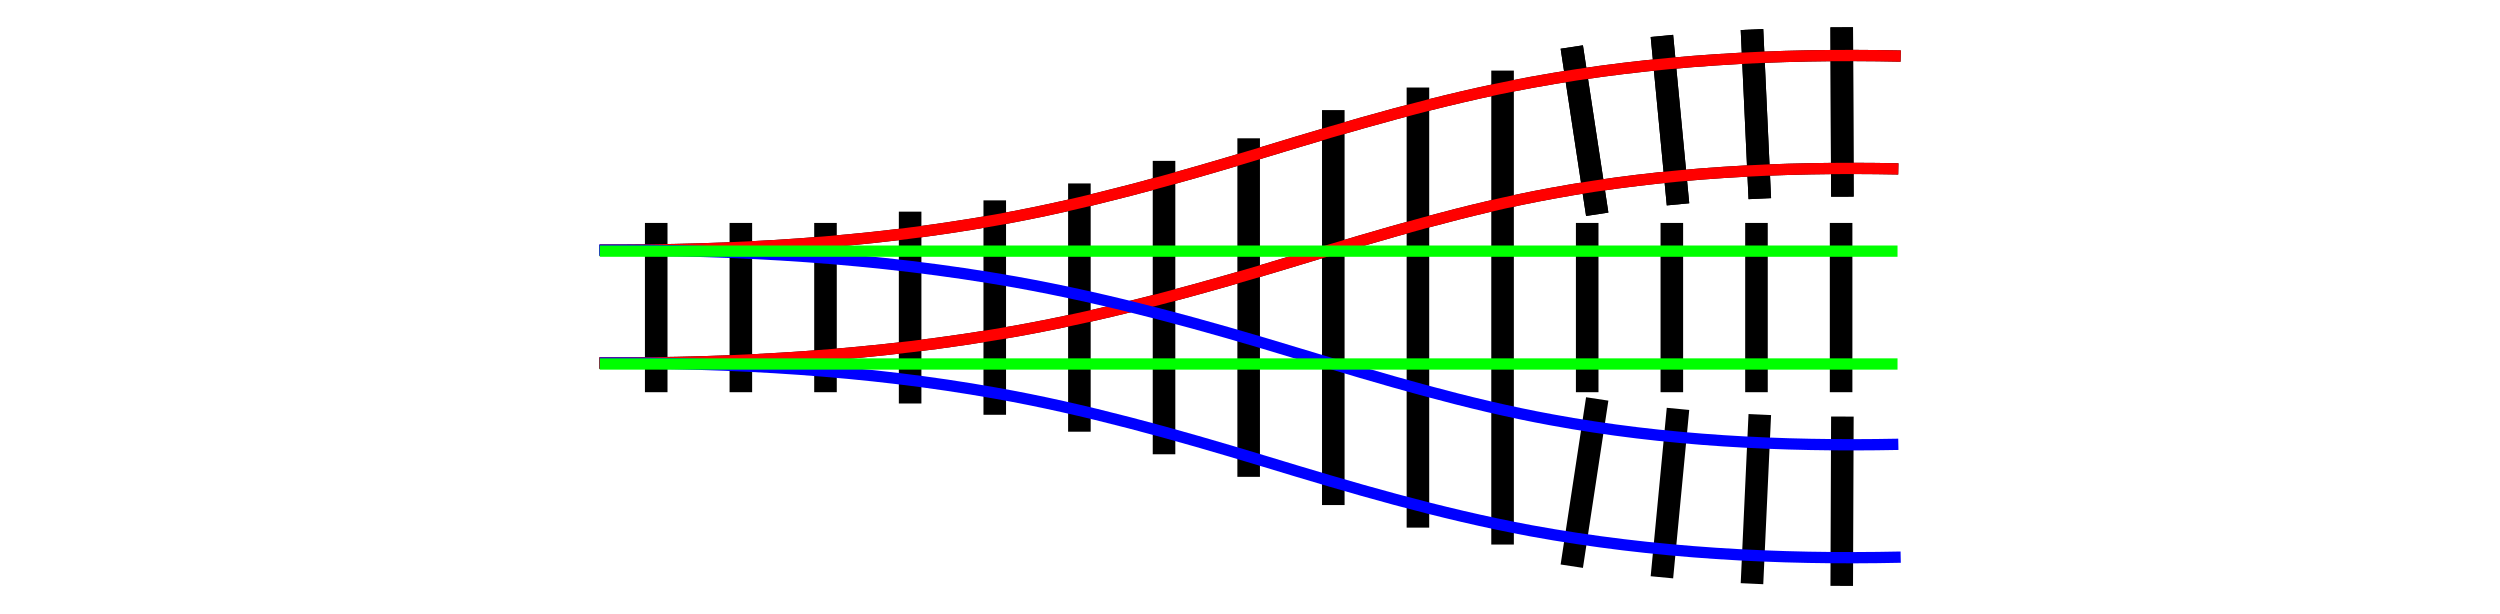
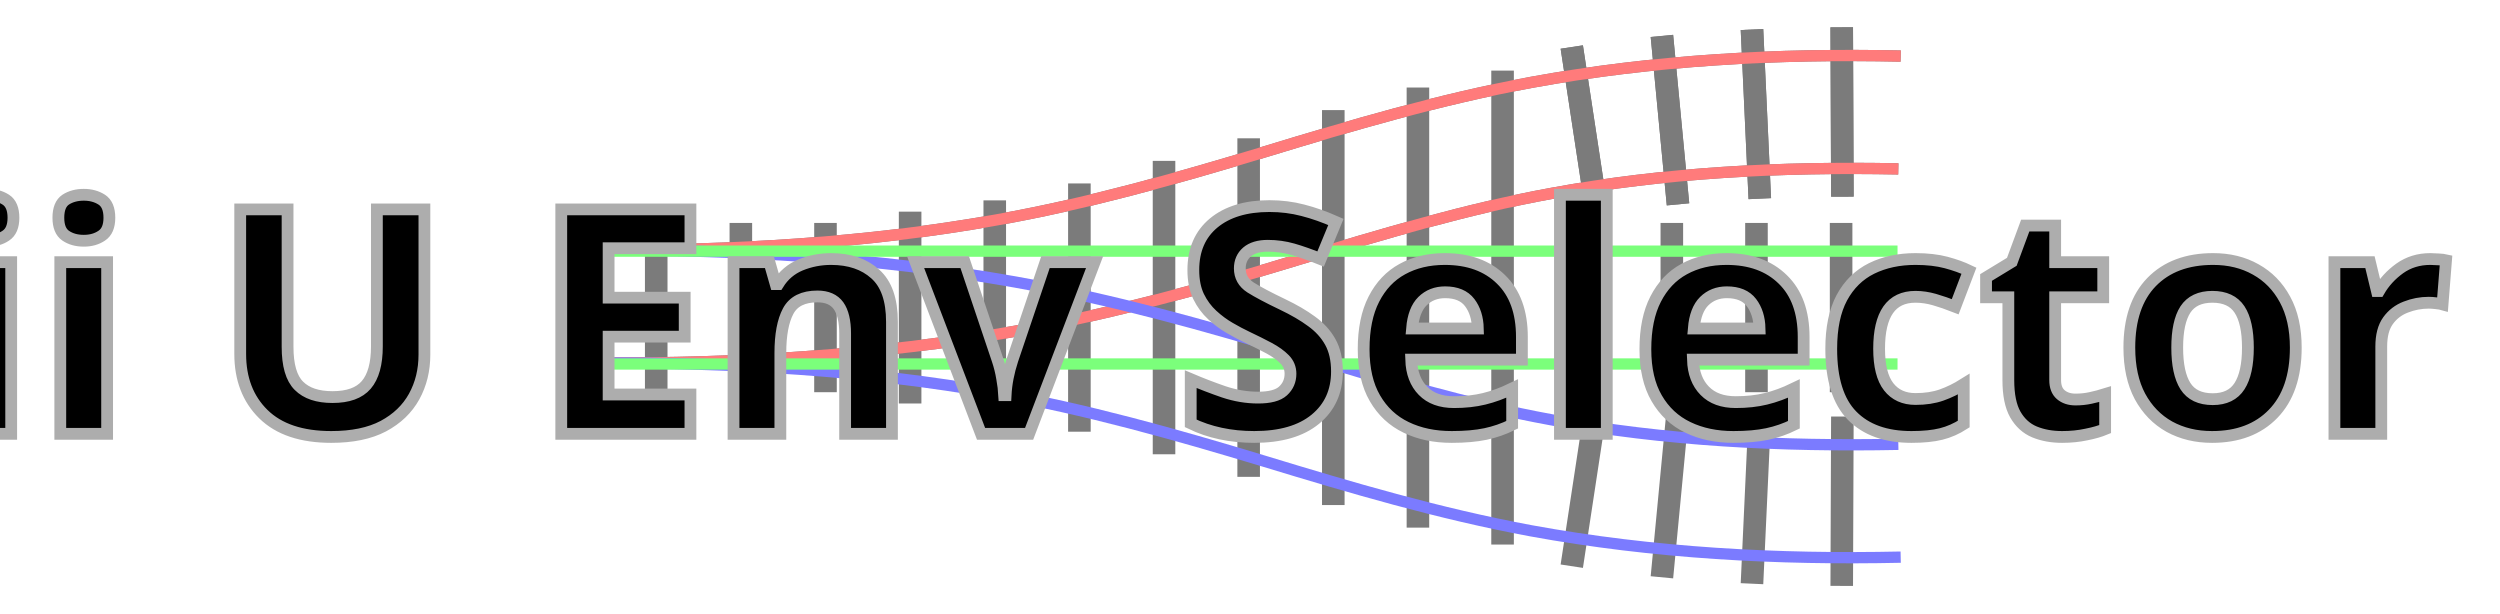
<svg xmlns="http://www.w3.org/2000/svg" width="848" height="208" viewBox="0 0 224.367 55.033" version="1.1" id="svg412">
  <defs id="defs409">
    </defs>
  <g id="layer1">
-     <g id="g4943" transform="matrix(0.5063795,0,0,0.5063795,47.24679,3.297261)">
+     <g id="g4943" transform="matrix(0.5063795,0,0,0.5063795,47.24679,3.297261)" style="opacity:0.519">
      <path style="fill:none;fill-opacity:1;fill-rule:evenodd;stroke:#000000;stroke-width:4;stroke-linecap:butt;stroke-linejoin:miter;stroke-dasharray:none;stroke-opacity:1" d="M 23,63 V 33" id="path2399" />
      <path style="fill:none;fill-opacity:1;fill-rule:evenodd;stroke:#000000;stroke-width:4;stroke-linecap:butt;stroke-linejoin:miter;stroke-dasharray:none;stroke-opacity:1" d="M 38,63 V 33" id="path2401" />
      <path style="fill:none;fill-opacity:1;fill-rule:evenodd;stroke:#000000;stroke-width:4;stroke-linecap:butt;stroke-linejoin:miter;stroke-dasharray:none;stroke-opacity:1" d="M 53,63 V 33" id="path2403" />
      <path style="fill:none;fill-opacity:1;fill-rule:evenodd;stroke:#000000;stroke-width:4;stroke-linecap:butt;stroke-linejoin:miter;stroke-dasharray:none;stroke-opacity:1" d="M 68,65 V 31" id="path2405" />
      <path style="fill:none;fill-opacity:1;fill-rule:evenodd;stroke:#000000;stroke-width:4;stroke-linecap:butt;stroke-linejoin:miter;stroke-dasharray:none;stroke-opacity:1" d="M 83,67 V 29" id="path2407" />
      <path style="fill:none;fill-opacity:1;fill-rule:evenodd;stroke:#000000;stroke-width:4;stroke-linecap:butt;stroke-linejoin:miter;stroke-dasharray:none;stroke-opacity:1" d="M 98,70 V 26" id="path2409" />
      <path style="fill:none;fill-opacity:1;fill-rule:evenodd;stroke:#000000;stroke-width:4;stroke-linecap:butt;stroke-linejoin:miter;stroke-dasharray:none;stroke-opacity:1" d="M 113,74 V 22" id="path2411" />
      <path style="fill:none;fill-opacity:1;fill-rule:evenodd;stroke:#000000;stroke-width:4;stroke-linecap:butt;stroke-linejoin:miter;stroke-dasharray:none;stroke-opacity:1" d="M 128,78 V 18" id="path2413" />
      <path style="fill:none;fill-opacity:1;fill-rule:evenodd;stroke:#000000;stroke-width:4;stroke-linecap:butt;stroke-linejoin:miter;stroke-dasharray:none;stroke-opacity:1" d="M 173,90 V 6" id="path2419" />
      <path style="fill:none;fill-opacity:1;fill-rule:evenodd;stroke:#000000;stroke-width:4;stroke-linecap:butt;stroke-linejoin:miter;stroke-dasharray:none;stroke-opacity:1" d="M 158,87 V 9" id="path2417" />
      <path style="fill:none;fill-opacity:1;fill-rule:evenodd;stroke:#000000;stroke-width:4;stroke-linecap:butt;stroke-linejoin:miter;stroke-dasharray:none;stroke-opacity:1" d="M 143,83 V 13" id="path2415" />
      <g id="g2368" transform="translate(3,18)" class="UnoptimicedTransforms">
        <path style="fill:none;fill-rule:evenodd;stroke:#000000;stroke-width:2;stroke-linecap:butt;stroke-linejoin:miter;stroke-dasharray:none;stroke-opacity:1" d="M 9.983,19.827 C 33.649,19.912 57.191,18.595 80.106,14.502 L 80.106,14.502 C 96.028,11.69 111.867,7.244 127.816,2.409 L 127.816,2.409 C 143.064,-2.24 158.705,-6.873 175.043,-9.903 196.809,-13.888 218.823,-15.046 240.561,-14.574" id="path2130" />
        <path style="fill:none;fill-rule:evenodd;stroke:#000000;stroke-width:2;stroke-linecap:butt;stroke-linejoin:miter;stroke-dasharray:none;stroke-opacity:1" d="M 9.897,39.827 C 34.379,39.948 59.116,38.528 83.606,34.193 L 83.606,34.193 C 100.794,31.12 117.404,26.488 133.631,21.545 L 133.631,21.545 C 148.812,16.947 163.722,12.492 178.663,9.766 198.708,6.055 219.376,5.006 240.143,5.422" id="path2235" />
        <path id="path2286" style="fill:#00187b;stroke:#000000" d="M 20.545,15.848 C 20.545,15.863 20.533,15.876 20.518,15.876 20.502,15.876 20.49,15.864 20.49,15.849 20.489,15.833 20.502,15.82 20.517,15.82 20.532,15.82 20.545,15.832 20.545,15.848 Z" />
        <path style="fill:none;fill-rule:evenodd;stroke:#000000;stroke-width:4;stroke-linecap:butt;stroke-linejoin:miter;stroke-dasharray:none;stroke-opacity:1" d="M 186.778,13.465 182.267,-16.178" id="path2318" />
        <path style="fill:none;fill-rule:evenodd;stroke:#000000;stroke-width:4;stroke-linecap:butt;stroke-linejoin:miter;stroke-dasharray:none;stroke-opacity:1" d="M 201.094,11.704 198.242,-18.148" id="path2320" />
        <path style="fill:none;fill-rule:evenodd;stroke:#000000;stroke-width:4;stroke-linecap:butt;stroke-linejoin:miter;stroke-dasharray:none;stroke-opacity:1" d="M 215.591,10.696 214.205,-19.28" id="path2322" />
        <path style="fill:none;fill-rule:evenodd;stroke:#000000;stroke-width:4;stroke-linecap:butt;stroke-linejoin:miter;stroke-dasharray:none;stroke-opacity:1" d="M 230.226,10.342 230.112,-19.673" id="path2324" />
      </g>
      <path style="fill:none;fill-rule:evenodd;stroke:none;stroke-width:1px;stroke-linecap:butt;stroke-linejoin:miter;stroke-opacity:1" d="M 12.794,47.827 C 132.826,48.322 137.776,11.199 243.206,13.426" id="path4359" transform="translate(0.2474909)" class="UnoptimicedTransforms" />
      <g id="g4481" transform="translate(3,38)" class="UnoptimicedTransforms">
        <path style="fill:none;fill-rule:evenodd;stroke:#000000;stroke-width:4;stroke-linecap:butt;stroke-linejoin:miter;stroke-dasharray:none;stroke-opacity:1" d="M 186.778,-6.535 182.267,-36.178" id="path4473" />
        <path style="fill:none;fill-rule:evenodd;stroke:#000000;stroke-width:4;stroke-linecap:butt;stroke-linejoin:miter;stroke-dasharray:none;stroke-opacity:1" d="M 201.094,-8.296 198.242,-38.148" id="path4475" />
        <path style="fill:none;fill-rule:evenodd;stroke:#000000;stroke-width:4;stroke-linecap:butt;stroke-linejoin:miter;stroke-dasharray:none;stroke-opacity:1" d="M 215.591,-9.304 214.205,-39.28" id="path4477" />
        <path style="fill:none;fill-rule:evenodd;stroke:#000000;stroke-width:4;stroke-linecap:butt;stroke-linejoin:miter;stroke-dasharray:none;stroke-opacity:1" d="M 230.226,-9.658 230.112,-39.673" id="path4479" />
        <path style="fill:none;fill-rule:evenodd;stroke:#ff0000;stroke-width:2;stroke-linecap:butt;stroke-linejoin:miter;stroke-dasharray:none;stroke-opacity:1" d="M 9.983,-0.173 C 33.649,-0.088 57.191,-1.405 80.106,-5.498 L 80.106,-5.498 C 96.028,-8.31 111.867,-12.756 127.816,-17.591 L 127.816,-17.591 C 143.064,-22.24 158.705,-26.873 175.043,-29.903 196.809,-33.888 218.823,-35.046 240.561,-34.574" id="path4467" />
        <path style="fill:none;fill-rule:evenodd;stroke:#ff0000;stroke-width:2;stroke-linecap:butt;stroke-linejoin:miter;stroke-dasharray:none;stroke-opacity:1" d="M 9.897,19.827 C 34.379,19.948 59.116,18.528 83.606,14.193 L 83.606,14.193 C 100.794,11.12 117.404,6.488 133.631,1.545 L 133.631,1.545 C 148.812,-3.053 163.722,-7.508 178.663,-10.234 198.708,-13.945 219.376,-14.994 240.143,-14.578" id="path4469" />
        <path id="path4471" style="fill:#00187b;stroke:#000000" d="M 20.545,-4.152 C 20.545,-4.137 20.533,-4.124 20.518,-4.124 20.502,-4.124 20.49,-4.136 20.49,-4.151 20.489,-4.167 20.502,-4.18 20.517,-4.18 20.532,-4.18 20.545,-4.168 20.545,-4.152 Z" />
      </g>
      <path style="fill:none;fill-rule:evenodd;stroke:none;stroke-width:1px;stroke-linecap:butt;stroke-linejoin:miter;stroke-opacity:1" d="M 12.794,47.827 C 132.826,48.322 137.776,11.199 243.206,13.426" id="path4487" transform="matrix(1,0,0,-1,0.2469968,95.65714)" class="UnoptimicedTransforms" />
      <g id="g4503" transform="translate(3,44)" class="UnoptimicedTransforms">
        <path style="fill:none;fill-rule:evenodd;stroke:#000000;stroke-width:4;stroke-linecap:butt;stroke-linejoin:miter;stroke-dasharray:none;stroke-opacity:1" d="M 230.112,53.33 230.226,23.315" id="path4501" />
        <path style="fill:none;fill-rule:evenodd;stroke:#000000;stroke-width:4;stroke-linecap:butt;stroke-linejoin:miter;stroke-dasharray:none;stroke-opacity:1" d="M 214.205,52.937 215.59,22.961" id="path4499" />
        <path style="fill:none;fill-rule:evenodd;stroke:#000000;stroke-width:4;stroke-linecap:butt;stroke-linejoin:miter;stroke-dasharray:none;stroke-opacity:1" d="M 198.242,51.805 201.093,21.953" id="path4497" />
        <path style="fill:none;fill-rule:evenodd;stroke:#000000;stroke-width:4;stroke-linecap:butt;stroke-linejoin:miter;stroke-dasharray:none;stroke-opacity:1" d="M 182.267,49.835 186.777,20.192" id="path4495" />
        <path style="fill:none;fill-rule:evenodd;stroke:#0000ff;stroke-width:2;stroke-linecap:butt;stroke-linejoin:miter;stroke-dasharray:none;stroke-opacity:1" d="M 9.896,-6.17 C 34.378,-6.291 59.115,-4.871 83.606,-0.536 L 83.606,-0.536 C 100.793,2.538 117.404,7.169 133.63,12.112 L 133.63,12.112 C 148.812,16.71 163.721,21.165 178.663,23.891 198.708,27.602 219.376,28.651 240.143,28.235" id="path4489" />
        <path style="fill:none;fill-rule:evenodd;stroke:#0000ff;stroke-width:2;stroke-linecap:butt;stroke-linejoin:miter;stroke-dasharray:none;stroke-opacity:1" d="M 9.982,13.83 C 33.648,13.745 57.19,15.063 80.105,19.155 L 80.105,19.155 C 96.027,21.967 111.866,26.413 127.815,31.248 L 127.815,31.248 C 143.064,35.897 158.705,40.53 175.042,43.561 196.809,47.545 218.823,48.703 240.56,48.231" id="path4491" />
        <path id="path4493" style="fill:#00187b;stroke:#000000" d="M 20.97,-10.034 C 20.97,-10.019 20.957,-10.006 20.941,-10.007 20.925,-10.007 20.912,-10.02 20.912,-10.035 20.912,-10.051 20.925,-10.063 20.942,-10.063 20.958,-10.062 20.971,-10.05 20.97,-10.034 Z" />
      </g>
      <path style="fill:none;fill-opacity:1;fill-rule:evenodd;stroke:#000000;stroke-width:4;stroke-linecap:butt;stroke-linejoin:miter;stroke-dasharray:none;stroke-opacity:1" d="M 188,63 V 33" id="path2421" />
      <path style="fill:none;fill-opacity:1;fill-rule:evenodd;stroke:#000000;stroke-width:4;stroke-linecap:butt;stroke-linejoin:miter;stroke-dasharray:none;stroke-opacity:1" d="M 203,63 V 33" id="path2423" />
      <path style="fill:none;fill-opacity:1;fill-rule:evenodd;stroke:#000000;stroke-width:4;stroke-linecap:butt;stroke-linejoin:miter;stroke-dasharray:none;stroke-opacity:1" d="M 218,63 V 33" id="path2425" />
      <path style="fill:none;fill-opacity:1;fill-rule:evenodd;stroke:#000000;stroke-width:4;stroke-linecap:butt;stroke-linejoin:miter;stroke-dasharray:none;stroke-opacity:1" d="M 233,63 V 33" id="path2427" />
      <path style="fill:none;fill-opacity:1;fill-rule:evenodd;stroke:#00ff00;stroke-width:2;stroke-linecap:butt;stroke-linejoin:miter;stroke-dasharray:none;stroke-opacity:1" d="M 13,38 H 243" id="path2393" />
      <path style="fill:none;fill-opacity:1;fill-rule:evenodd;stroke:#00ff00;stroke-width:2;stroke-linecap:butt;stroke-linejoin:miter;stroke-dasharray:none;stroke-opacity:1" d="M 13,58 H 243" id="path2395" />
      <circle id="circle2397" style="fill:#00187b;fill-opacity:1;stroke:#000000" cx="23.596" cy="34.083" r="0.028" />
    </g>
+     <text xml:space="preserve" style="font-size:28.222px;line-height:125%;font-family:'Noto Color Emoji';-inkscape-font-specification:'Noto Color Emoji';letter-spacing:0px;word-spacing:0px;opacity:1;fill:#000000;fill-opacity:1;stroke:#adadad;stroke-width:1.058;stroke-linecap:butt;stroke-linejoin:miter;stroke-dasharray:none;stroke-opacity:1" x="112.056" y="38.933" id="text5502">
+       <tspan style="font-style:normal;font-variant:normal;font-weight:bold;font-stretch:normal;font-size:28.222px;font-family:Oswald;-inkscape-font-specification:'Oswald Bold';font-variant-ligatures:normal;font-variant-caps:normal;font-variant-numeric:normal;font-variant-east-asian:normal;text-align:center;text-anchor:middle;fill:#000000;fill-opacity:1;stroke:#adadad;stroke-width:1.058;stroke-dasharray:none;stroke-opacity:1" x="112.056" y="38.933" id="tspan642">Wii U Env Selector</tspan>
+     </text>
  </g>
</svg>
